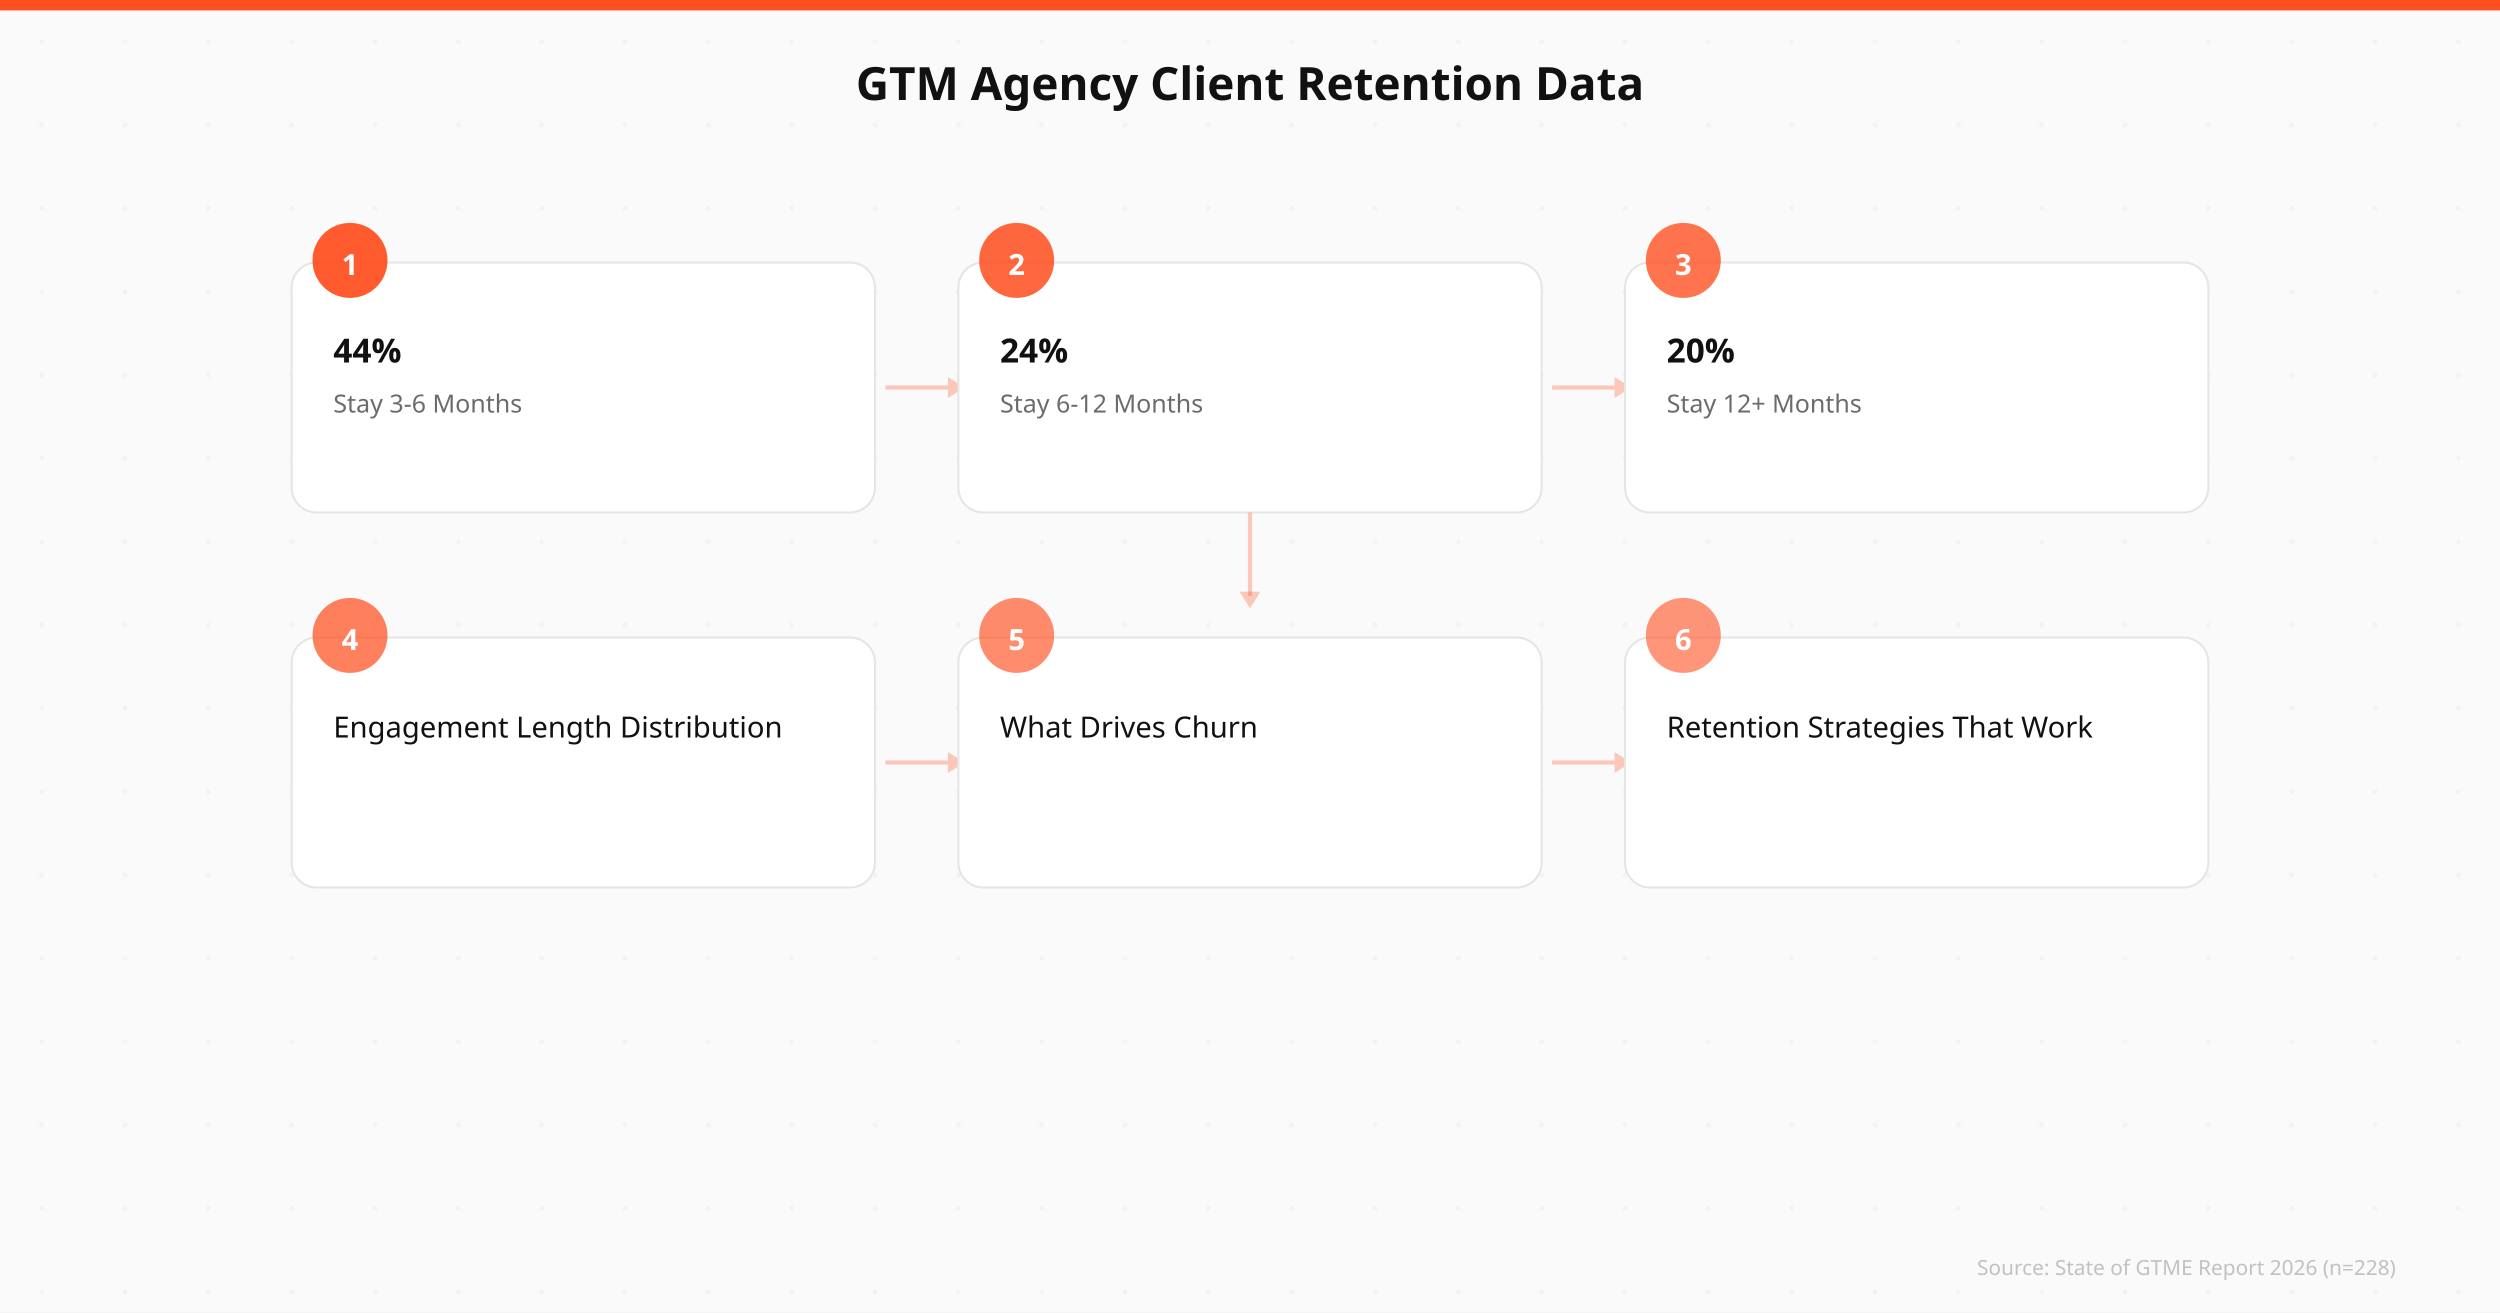
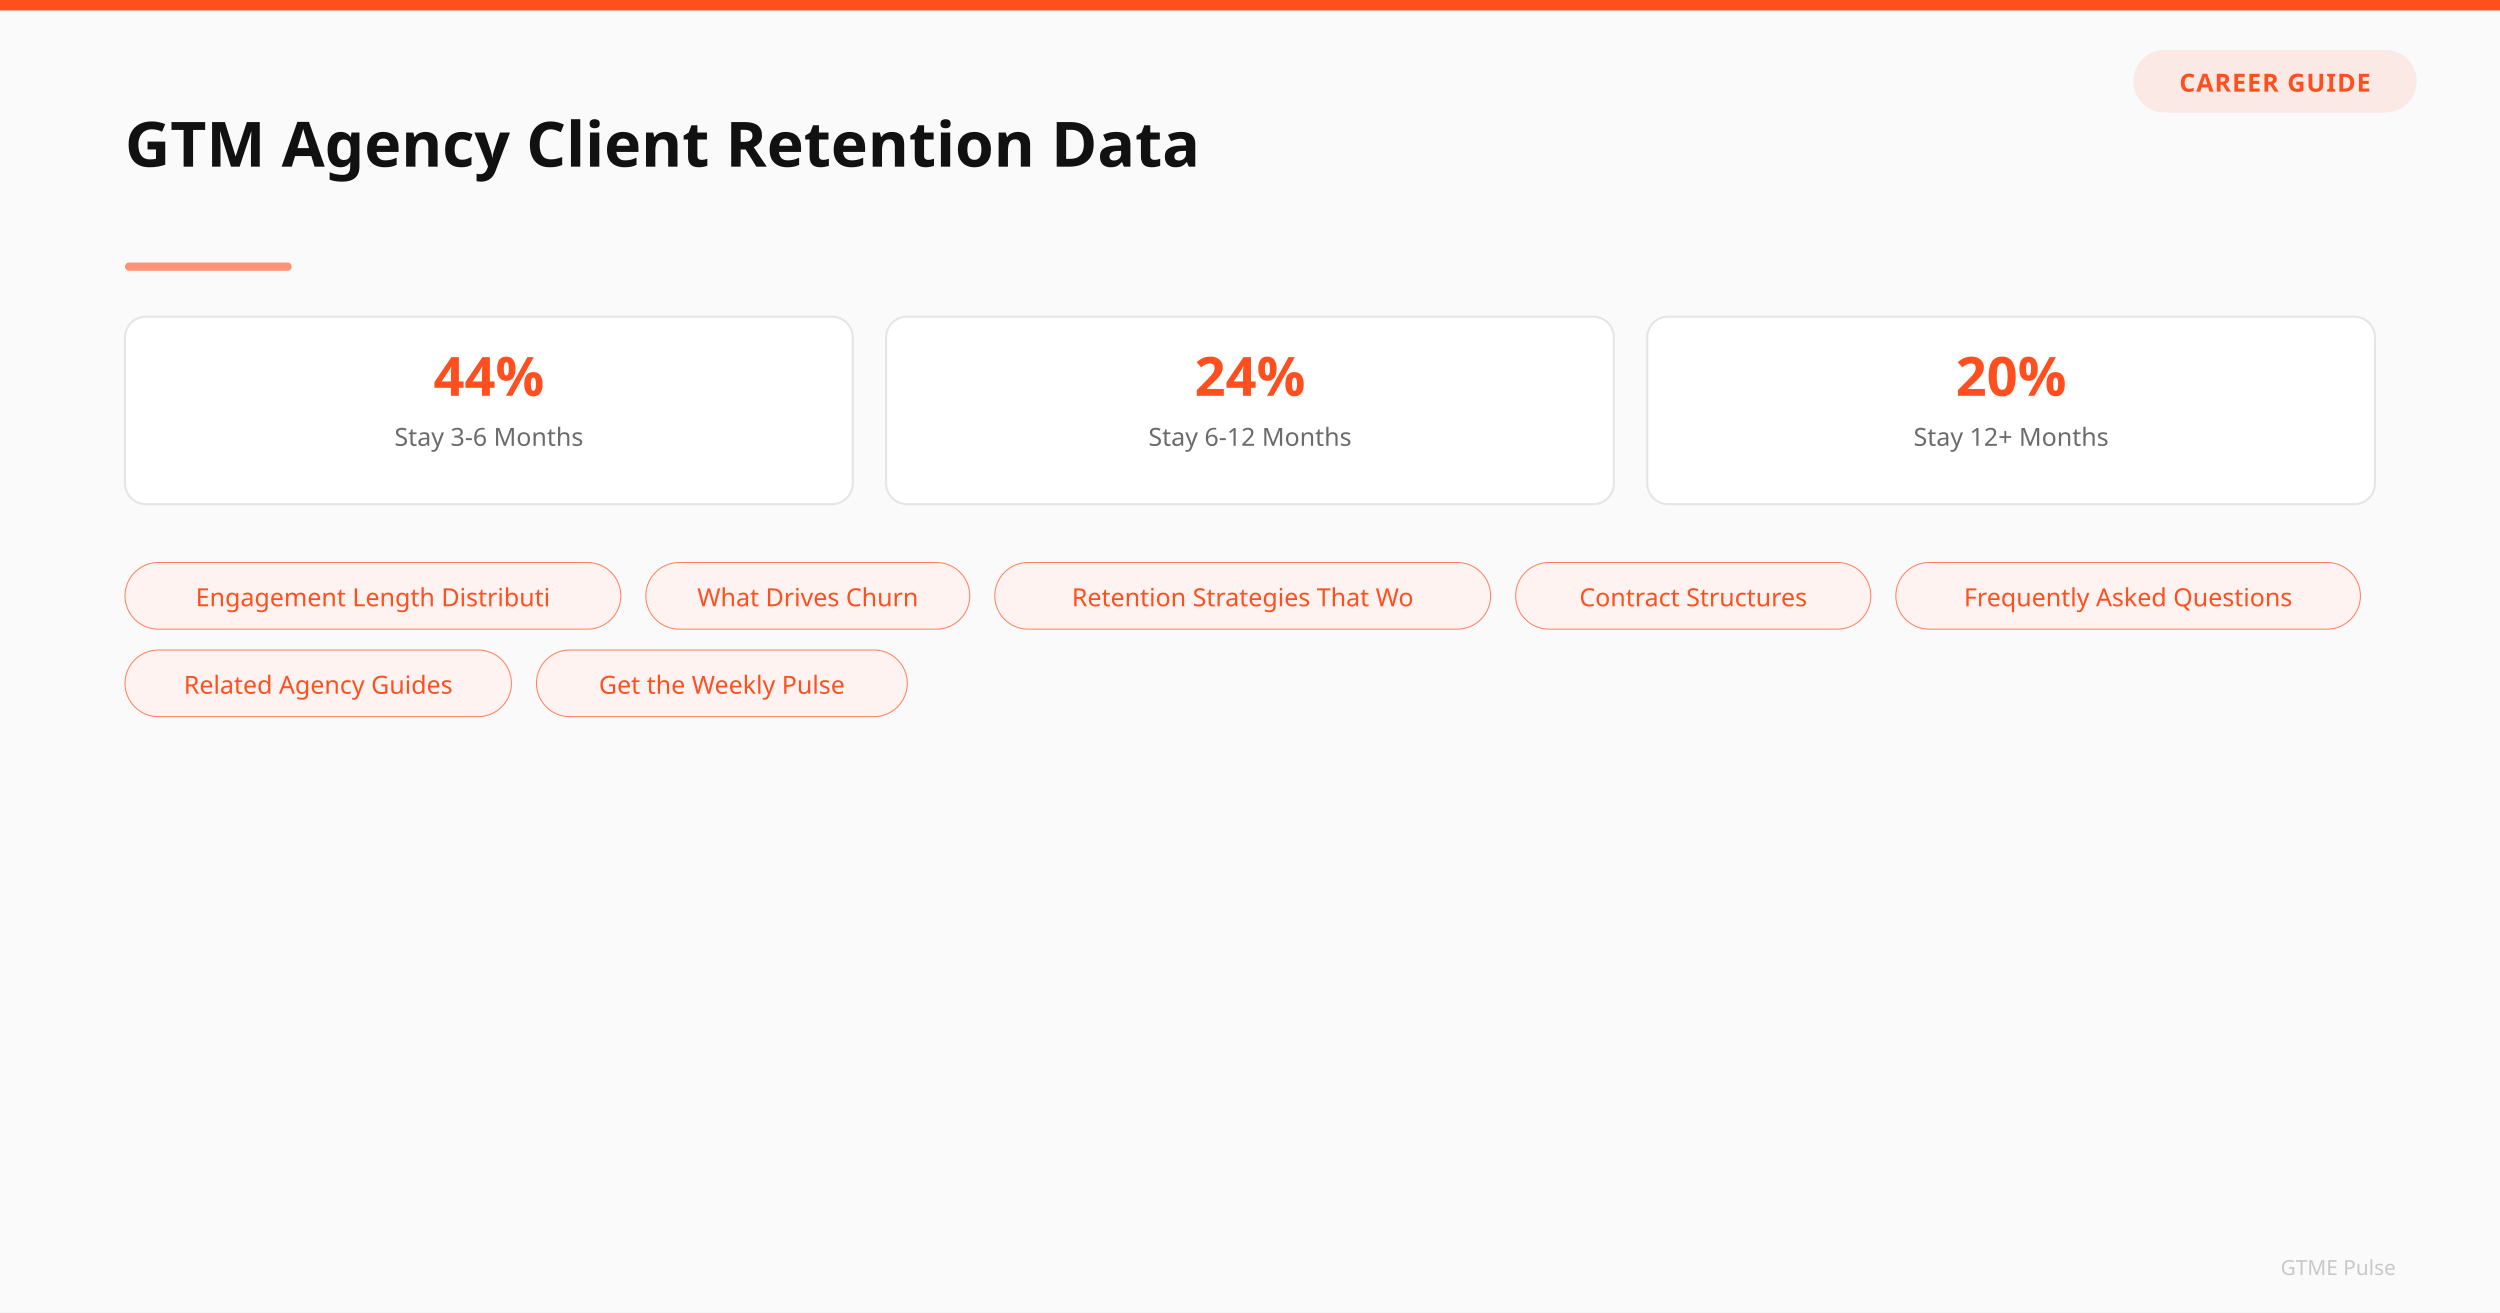
<svg xmlns="http://www.w3.org/2000/svg" viewBox="0 0 1200 630" width="1200" height="630">
-   <defs>
-     <pattern id="dots" x="0" y="0" width="40" height="40" patternUnits="userSpaceOnUse">
-       <circle cx="20" cy="20" r="1.2" fill="#FF4F1F" opacity="0.06" />
-     </pattern>
-   </defs>
  <rect width="1200" height="630" fill="#FAFAFA" />
-   <rect width="1200" height="630" fill="url(#dots)" />
  <rect x="0" y="0" width="1200" height="5" fill="#FF4F1F" />
-   <text x="600" y="48" text-anchor="middle" font-family="Sora, sans-serif" font-size="22" font-weight="700" fill="#111111">GTM Agency Client Retention Data</text>
-   <rect x="140.0" y="126" width="280" height="120" rx="12" fill="white" stroke="#E5E5E5" stroke-width="1" />
-   <circle cx="168.0" cy="125" r="18" fill="#FF4F1F" opacity="0.93" />
-   <text x="168.0" y="132" text-anchor="middle" font-family="Sora, sans-serif" font-size="14" font-weight="700" fill="white">1</text>
-   <text x="160.0" y="174" font-family="Sora, sans-serif" font-size="16" font-weight="600" fill="#111111">44%</text>
-   <text x="160.0" y="198" font-family="Plus Jakarta Sans, sans-serif" font-size="12" fill="#6B6B6B">Stay 3‑6 Months</text>
-   <line x1="425.0" y1="186" x2="455.0" y2="186" stroke="#FF4F1F" stroke-width="2" opacity="0.3" />
-   <polygon points="455.0,181 463.0,186 455.0,191" fill="#FF4F1F" opacity="0.3" />
-   <rect x="460.0" y="126" width="280" height="120" rx="12" fill="white" stroke="#E5E5E5" stroke-width="1" />
-   <circle cx="488.0" cy="125" r="18" fill="#FF4F1F" opacity="0.86" />
-   <text x="488.0" y="132" text-anchor="middle" font-family="Sora, sans-serif" font-size="14" font-weight="700" fill="white">2</text>
-   <text x="480.0" y="174" font-family="Sora, sans-serif" font-size="16" font-weight="600" fill="#111111">24%</text>
-   <text x="480.0" y="198" font-family="Plus Jakarta Sans, sans-serif" font-size="12" fill="#6B6B6B">Stay 6‑12 Months</text>
-   <line x1="745.0" y1="186" x2="775.0" y2="186" stroke="#FF4F1F" stroke-width="2" opacity="0.3" />
-   <polygon points="775.0,181 783.0,186 775.0,191" fill="#FF4F1F" opacity="0.3" />
-   <rect x="780.0" y="126" width="280" height="120" rx="12" fill="white" stroke="#E5E5E5" stroke-width="1" />
-   <circle cx="808.0" cy="125" r="18" fill="#FF4F1F" opacity="0.79" />
-   <text x="808.0" y="132" text-anchor="middle" font-family="Sora, sans-serif" font-size="14" font-weight="700" fill="white">3</text>
-   <text x="800.0" y="174" font-family="Sora, sans-serif" font-size="16" font-weight="600" fill="#111111">20%</text>
-   <text x="800.0" y="198" font-family="Plus Jakarta Sans, sans-serif" font-size="12" fill="#6B6B6B">Stay 12+ Months</text>
-   <line x1="600" y1="246" x2="600" y2="286" stroke="#FF4F1F" stroke-width="2" opacity="0.3" />
-   <polygon points="595,284 600,292 605,284" fill="#FF4F1F" opacity="0.3" />
-   <rect x="140.0" y="306" width="280" height="120" rx="12" fill="white" stroke="#E5E5E5" stroke-width="1" />
-   <circle cx="168.0" cy="305" r="18" fill="#FF4F1F" opacity="0.72" />
-   <text x="168.0" y="312" text-anchor="middle" font-family="Sora, sans-serif" font-size="14" font-weight="700" fill="white">4</text>
-   <text x="160.0" y="354" font-family="Sora, sans-serif" font-size="14" font-weight="500" fill="#111111">Engagement Length Distribution</text>
-   <line x1="425.0" y1="366" x2="455.0" y2="366" stroke="#FF4F1F" stroke-width="2" opacity="0.3" />
-   <polygon points="455.0,361 463.0,366 455.0,371" fill="#FF4F1F" opacity="0.3" />
-   <rect x="460.0" y="306" width="280" height="120" rx="12" fill="white" stroke="#E5E5E5" stroke-width="1" />
-   <circle cx="488.0" cy="305" r="18" fill="#FF4F1F" opacity="0.65" />
-   <text x="488.0" y="312" text-anchor="middle" font-family="Sora, sans-serif" font-size="14" font-weight="700" fill="white">5</text>
-   <text x="480.0" y="354" font-family="Sora, sans-serif" font-size="14" font-weight="500" fill="#111111">What Drives Churn</text>
-   <line x1="745.0" y1="366" x2="775.0" y2="366" stroke="#FF4F1F" stroke-width="2" opacity="0.3" />
-   <polygon points="775.0,361 783.0,366 775.0,371" fill="#FF4F1F" opacity="0.3" />
-   <rect x="780.0" y="306" width="280" height="120" rx="12" fill="white" stroke="#E5E5E5" stroke-width="1" />
-   <circle cx="808.0" cy="305" r="18" fill="#FF4F1F" opacity="0.6" />
-   <text x="808.0" y="312" text-anchor="middle" font-family="Sora, sans-serif" font-size="14" font-weight="700" fill="white">6</text>
-   <text x="800.0" y="354" font-family="Sora, sans-serif" font-size="14" font-weight="500" fill="#111111">Retention Strategies That Work</text>
-   <text x="1150" y="612" text-anchor="end" font-family="Plus Jakarta Sans, sans-serif" font-size="10" fill="#6B6B6B" opacity="0.4">Source: State of GTME Report 2026 (n=228)</text>
+   <rect x="1024" y="24" width="136" height="30" rx="15" fill="#FF4F1F" opacity="0.1" />
+   <text x="1092.0" y="44" text-anchor="middle" font-family="Plus Jakarta Sans, sans-serif" font-size="12" font-weight="600" fill="#FF4F1F" letter-spacing="0.5">CAREER GUIDE</text>
+   <text x="60" y="80" font-family="Sora, sans-serif" font-size="30" font-weight="700" fill="#111111">GTM Agency Client Retention Data</text>
+   <rect x="60" y="126" width="80" height="4" rx="2" fill="#FF4F1F" opacity="0.6" />
+   <rect x="60.0" y="152" width="349.333" height="90" rx="10" fill="white" stroke="#E5E5E5" stroke-width="1" />
+   <text x="234.667" y="190" text-anchor="middle" font-family="Sora, sans-serif" font-size="26" font-weight="700" fill="#FF4F1F">44%</text>
+   <text x="234.667" y="214" text-anchor="middle" font-family="Plus Jakarta Sans, sans-serif" font-size="12" fill="#6B6B6B">Stay 3‑6 Months</text>
+   <rect x="425.333" y="152" width="349.333" height="90" rx="10" fill="white" stroke="#E5E5E5" stroke-width="1" />
+   <text x="600.0" y="190" text-anchor="middle" font-family="Sora, sans-serif" font-size="26" font-weight="700" fill="#FF4F1F">24%</text>
+   <text x="600.0" y="214" text-anchor="middle" font-family="Plus Jakarta Sans, sans-serif" font-size="12" fill="#6B6B6B">Stay 6‑12 Months</text>
+   <rect x="790.667" y="152" width="349.333" height="90" rx="10" fill="white" stroke="#E5E5E5" stroke-width="1" />
+   <text x="965.333" y="190" text-anchor="middle" font-family="Sora, sans-serif" font-size="26" font-weight="700" fill="#FF4F1F">20%</text>
+   <text x="965.333" y="214" text-anchor="middle" font-family="Plus Jakarta Sans, sans-serif" font-size="12" fill="#6B6B6B">Stay 12+ Months</text>
+   <rect x="60" y="270" width="238.0" height="32" rx="16" fill="#fff0ed" stroke="#FF4F1F" stroke-width="0.5" opacity="0.7" />
+   <text x="179.0" y="291" text-anchor="middle" font-family="Plus Jakarta Sans, sans-serif" font-size="12" font-weight="500" fill="#FF4F1F">Engagement Length Distributi</text>
+   <rect x="310.0" y="270" width="155.5" height="32" rx="16" fill="#fff0ed" stroke="#FF4F1F" stroke-width="0.5" opacity="0.7" />
+   <text x="387.75" y="291" text-anchor="middle" font-family="Plus Jakarta Sans, sans-serif" font-size="12" font-weight="500" fill="#FF4F1F">What Drives Churn</text>
+   <rect x="477.5" y="270" width="238.0" height="32" rx="16" fill="#fff0ed" stroke="#FF4F1F" stroke-width="0.5" opacity="0.7" />
+   <text x="596.5" y="291" text-anchor="middle" font-family="Plus Jakarta Sans, sans-serif" font-size="12" font-weight="500" fill="#FF4F1F">Retention Strategies That Wo</text>
+   <rect x="727.5" y="270" width="170.5" height="32" rx="16" fill="#fff0ed" stroke="#FF4F1F" stroke-width="0.5" opacity="0.7" />
+   <text x="812.75" y="291" text-anchor="middle" font-family="Plus Jakarta Sans, sans-serif" font-size="12" font-weight="500" fill="#FF4F1F">Contract Structures</text>
+   <rect x="910.0" y="270" width="223.0" height="32" rx="16" fill="#fff0ed" stroke="#FF4F1F" stroke-width="0.5" opacity="0.7" />
+   <text x="1021.5" y="291" text-anchor="middle" font-family="Plus Jakarta Sans, sans-serif" font-size="12" font-weight="500" fill="#FF4F1F">Frequently Asked Questions</text>
+   <rect x="60" y="312" width="185.5" height="32" rx="16" fill="#fff0ed" stroke="#FF4F1F" stroke-width="0.5" opacity="0.7" />
+   <text x="152.75" y="333" text-anchor="middle" font-family="Plus Jakarta Sans, sans-serif" font-size="12" font-weight="500" fill="#FF4F1F">Related Agency Guides</text>
+   <rect x="257.5" y="312" width="178.0" height="32" rx="16" fill="#fff0ed" stroke="#FF4F1F" stroke-width="0.5" opacity="0.7" />
+   <text x="346.5" y="333" text-anchor="middle" font-family="Plus Jakarta Sans, sans-serif" font-size="12" font-weight="500" fill="#FF4F1F">Get the Weekly Pulse</text>
+   <text x="1150" y="612" text-anchor="end" font-family="Plus Jakarta Sans, sans-serif" font-size="10" fill="#6B6B6B" opacity="0.35">GTME Pulse</text>
</svg>
